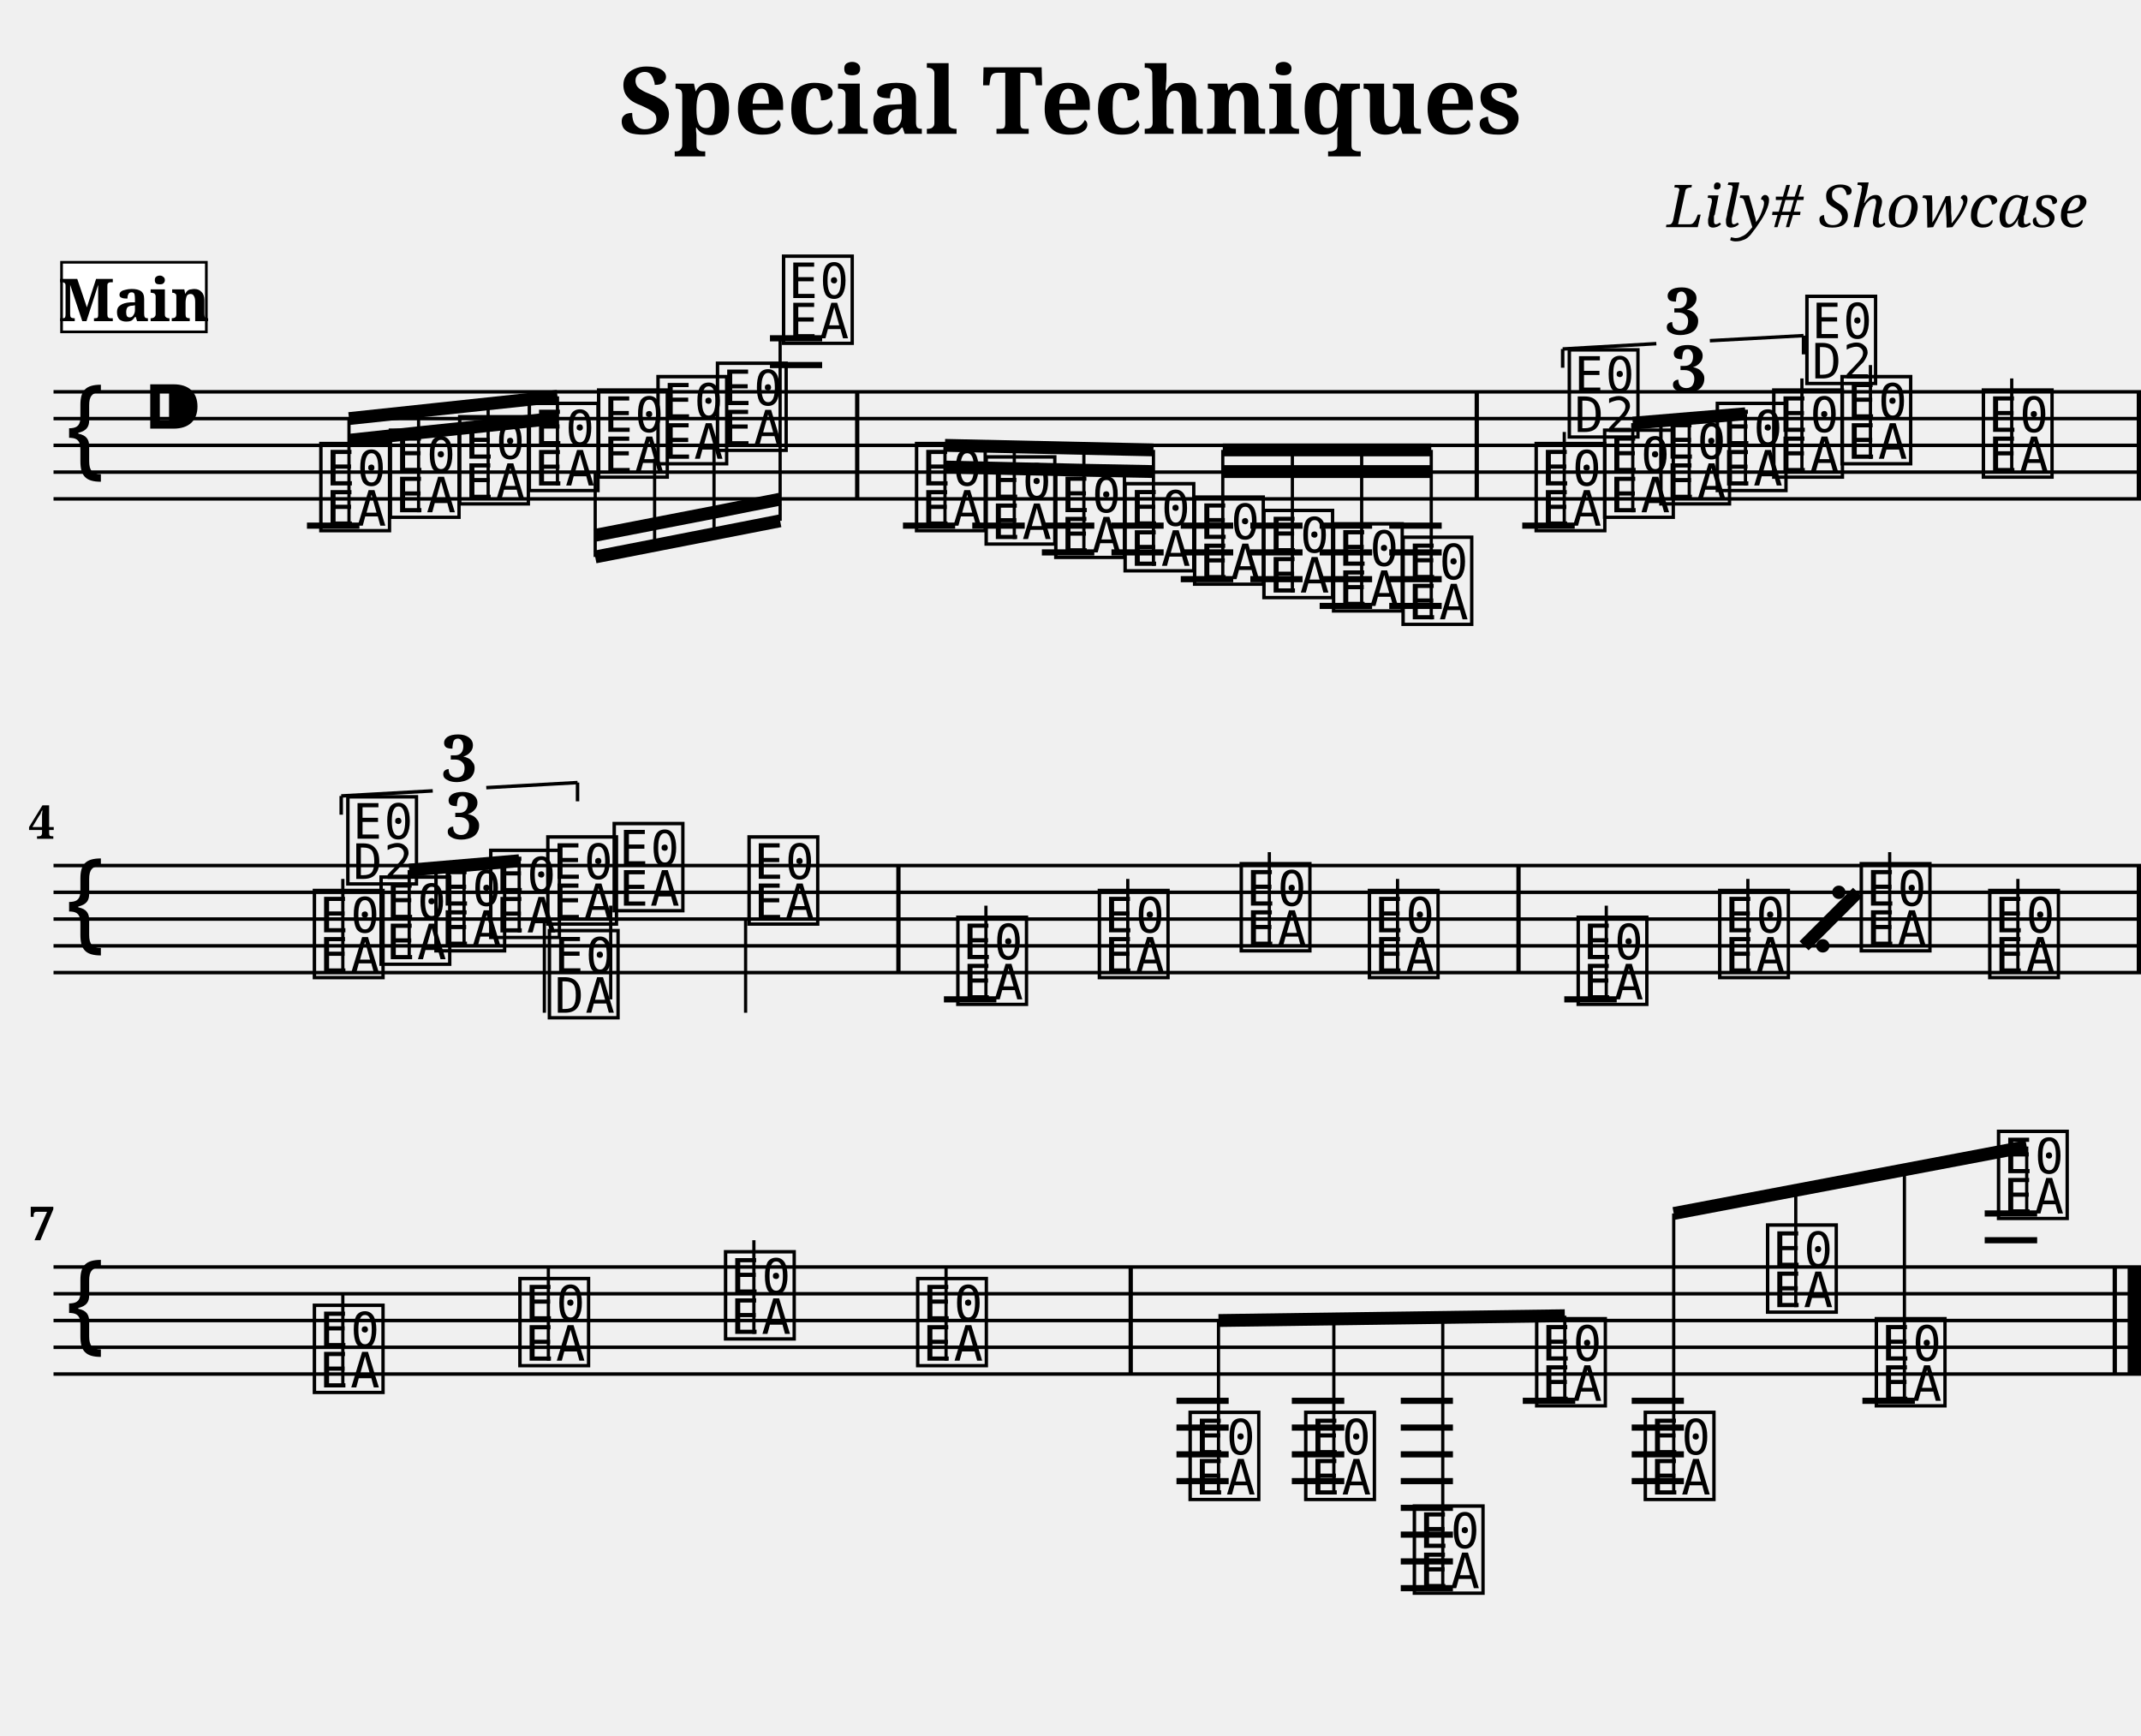
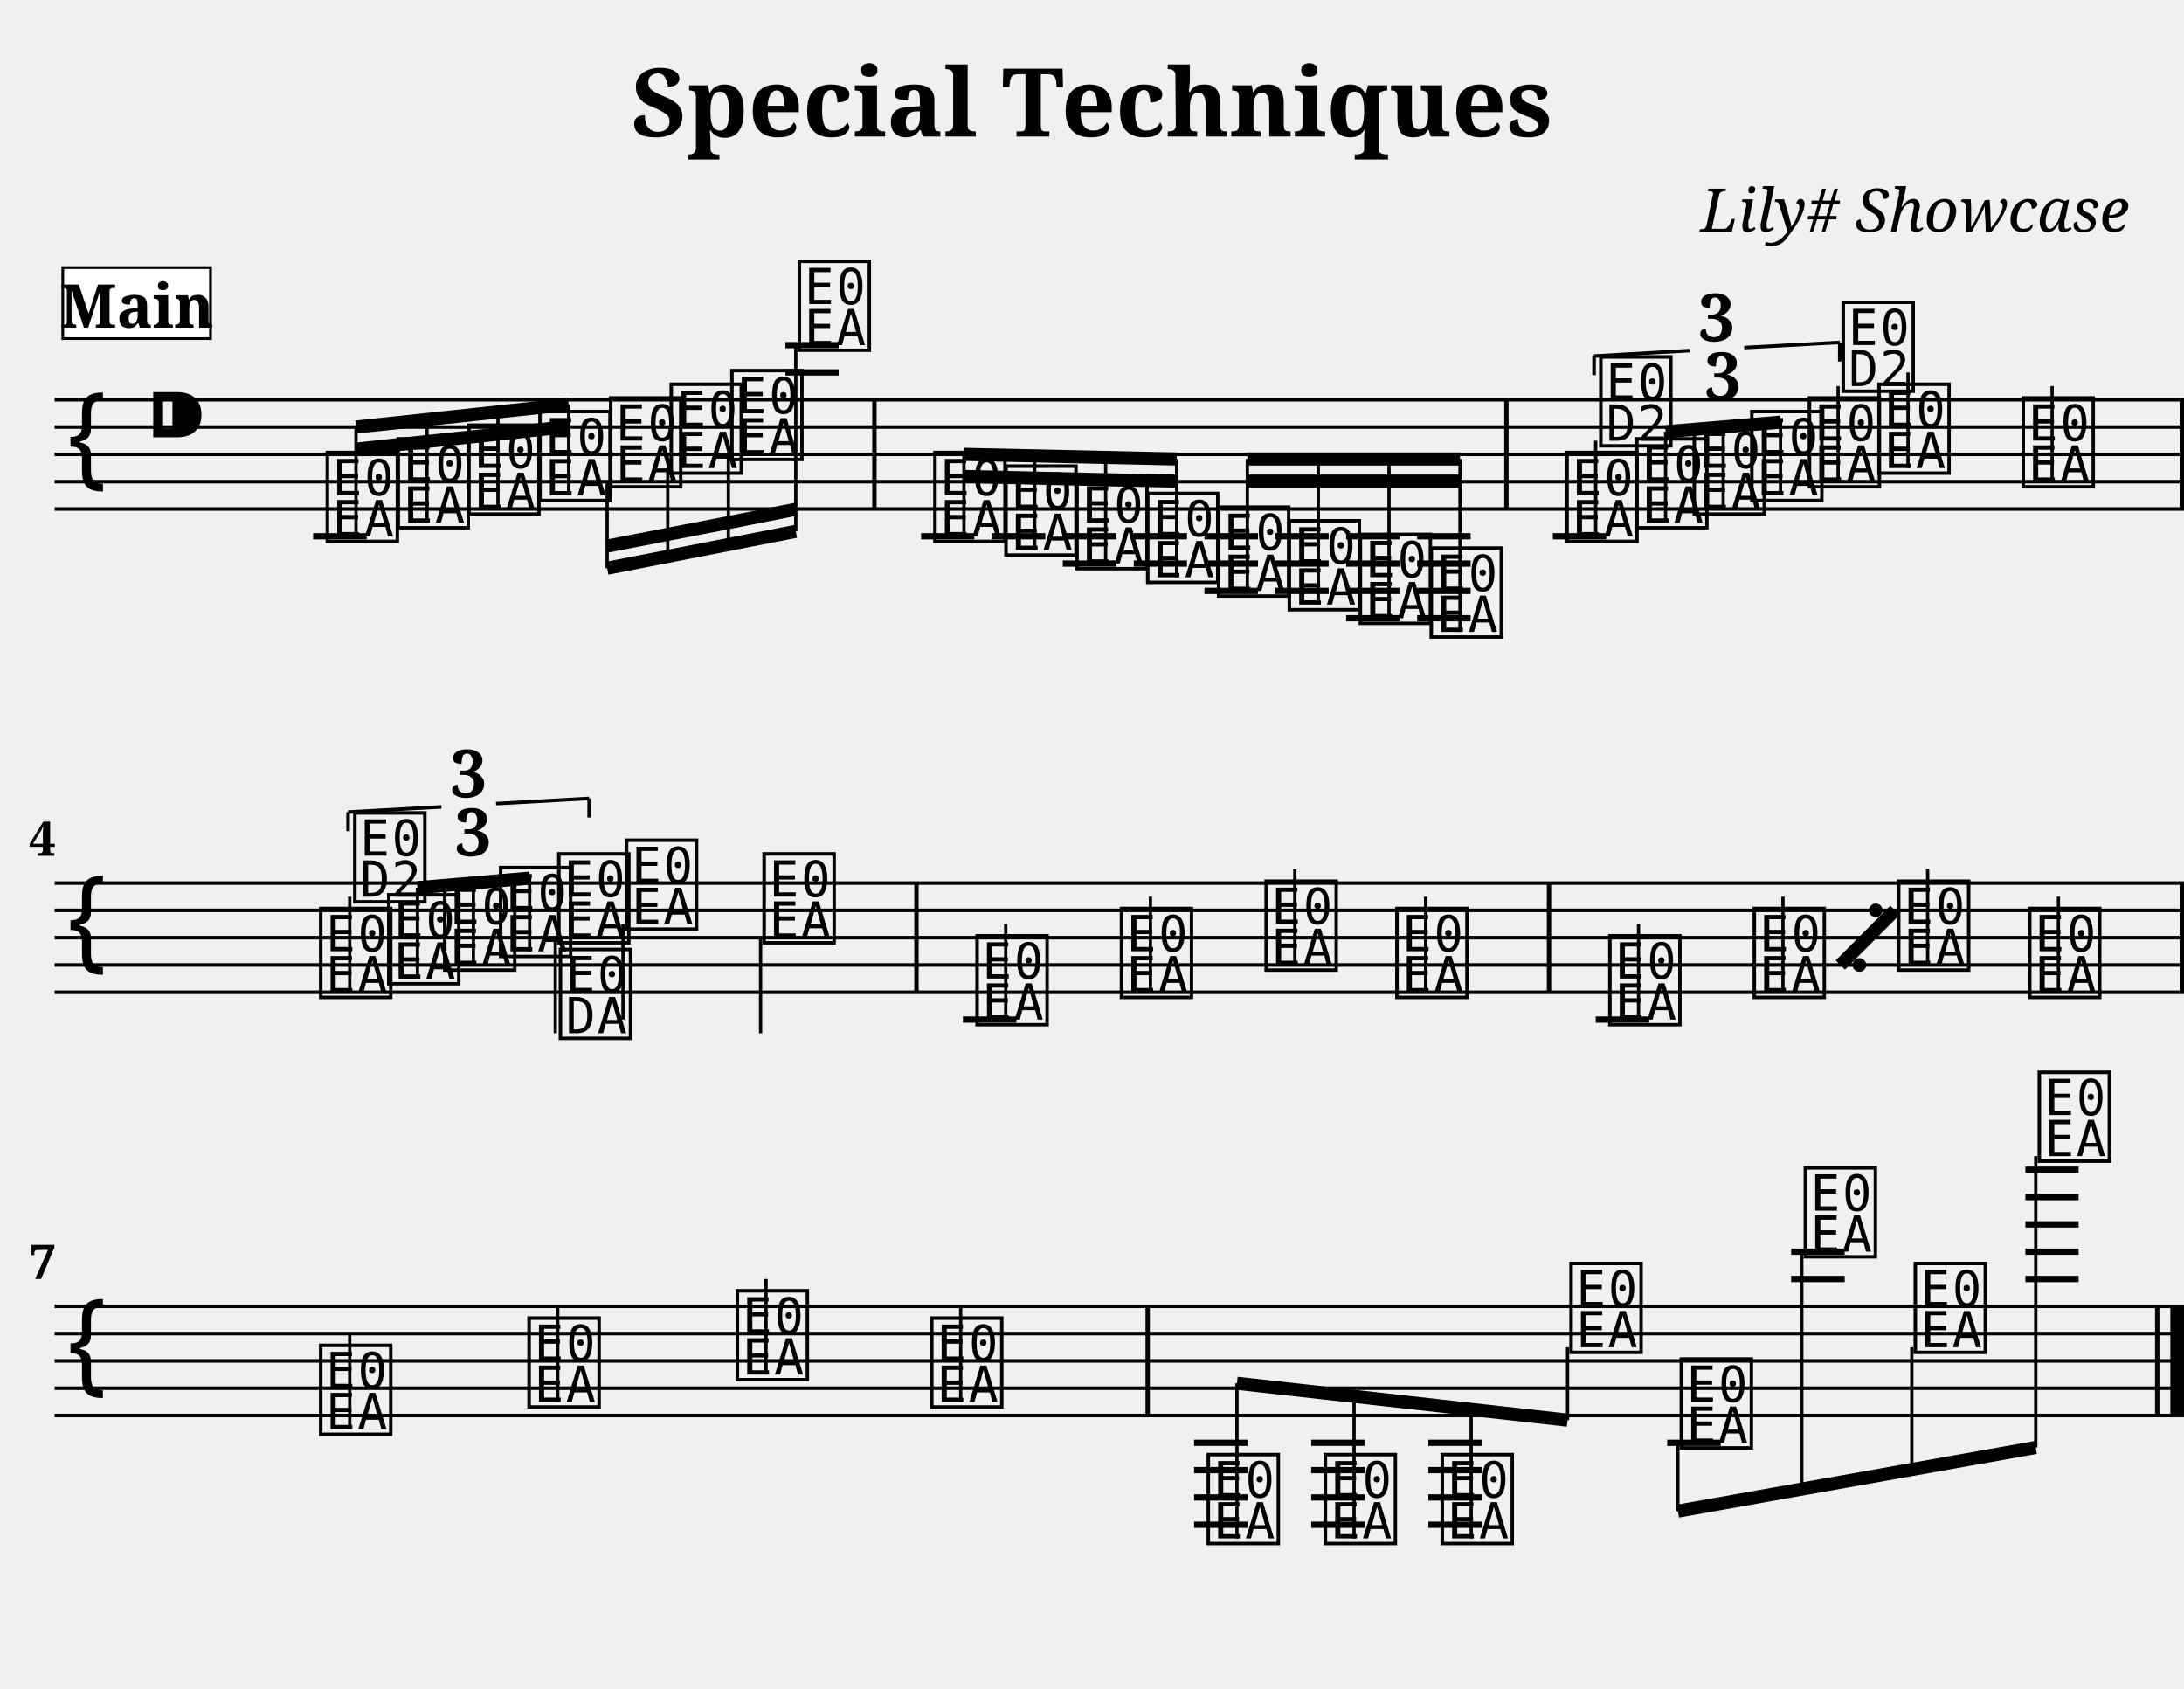
- <svg xmlns="http://www.w3.org/2000/svg" width="800.0" height="648.4" viewBox="0 0 80.00 64.84">
+ <svg xmlns="http://www.w3.org/2000/svg" width="800.0" height="618.4" viewBox="0 0 80.00 61.84">
  <style>
  @font-face { font-family: 'Emmentaler'; src: local('Emmentaler'); }
  .music { font-family: 'Emmentaler', serif; }
</style>
  <text x="40.00" y="5.00" font-size="3.49" font-family="serif" font-weight="bold" text-anchor="middle">Special Techniques</text>
  <text x="78.00" y="8.49" font-size="2.20" font-family="serif" font-style="italic" text-anchor="end">Lily# Showcase</text>
  <g transform="translate(2.00,0.00) scale(1,1)">
    <line x1="0.00" y1="14.64" x2="78.00" y2="14.64" stroke="#000000" stroke-width="0.130" />
    <line x1="0.00" y1="15.64" x2="78.00" y2="15.64" stroke="#000000" stroke-width="0.130" />
    <line x1="0.00" y1="16.64" x2="78.00" y2="16.64" stroke="#000000" stroke-width="0.130" />
    <line x1="0.00" y1="17.64" x2="78.00" y2="17.64" stroke="#000000" stroke-width="0.130" />
    <line x1="0.00" y1="18.64" x2="78.00" y2="18.64" stroke="#000000" stroke-width="0.130" />
    <text class="music" x="0.30" y="17.64" font-size="4.00"></text>
    <text class="music" x="3.30" y="16.64" font-size="4.00"></text>
    <text class="music" x="9.80" y="19.64" font-size="4.00" data-pos="222"></text>
    <text class="music" x="12.40" y="19.14" font-size="4.00" data-pos="295"></text>
    <text class="music" x="14.99" y="18.64" font-size="4.00" data-pos="297"></text>
    <text class="music" x="17.59" y="18.14" font-size="4.00" data-pos="299"></text>
    <text class="music" x="20.18" y="17.64" font-size="4.00" data-pos="301"></text>
    <text class="music" x="22.40" y="17.14" font-size="4.00" data-pos="303"></text>
    <text class="music" x="24.62" y="16.64" font-size="4.00" data-pos="305"></text>
    <text class="music" x="27.09" y="12.64" font-size="4.00" data-pos="307"></text>
    <text class="music" x="32.06" y="19.64" font-size="4.00" data-pos="337"></text>
    <text class="music" x="34.66" y="20.14" font-size="4.00" data-pos="408"></text>
    <text class="music" x="37.26" y="20.64" font-size="4.00" data-pos="410"></text>
    <text class="music" x="39.85" y="21.14" font-size="4.00" data-pos="412"></text>
    <text class="music" x="42.45" y="21.64" font-size="4.00" data-pos="414"></text>
    <text class="music" x="45.04" y="22.14" font-size="4.00" data-pos="416"></text>
    <text class="music" x="47.64" y="22.64" font-size="4.00" data-pos="418"></text>
    <text class="music" x="50.24" y="23.14" font-size="4.00" data-pos="420"></text>
    <text class="music" x="55.21" y="19.64" font-size="4.00" data-pos="512"></text>
    <line x1="56.45" y1="19.64" x2="56.45" y2="16.14" stroke="#000000" stroke-width="0.120" />
    <text class="music" x="56.45" y="16.14" font-size="4.00"></text>
    <text class="music" x="57.77" y="19.14" font-size="4.00" data-pos="528"></text>
    <text class="music" x="59.87" y="18.64" font-size="4.00" data-pos="531"></text>
    <text class="music" x="61.98" y="18.14" font-size="4.00" data-pos="533"></text>
    <text class="music" x="64.09" y="17.64" font-size="4.00" data-pos="537"></text>
    <line x1="65.33" y1="17.64" x2="65.33" y2="14.14" stroke="#000000" stroke-width="0.120" />
    <text class="music" x="65.33" y="14.14" font-size="4.00"></text>
    <text class="music" x="66.64" y="17.14" font-size="4.00" data-pos="541"></text>
    <line x1="67.89" y1="17.14" x2="67.89" y2="13.64" stroke="#000000" stroke-width="0.120" />
    <text class="music" x="71.92" y="17.64" font-size="4.00" data-pos="544"></text>
    <line x1="73.17" y1="17.64" x2="73.17" y2="14.14" stroke="#000000" stroke-width="0.120" />
    <line x1="9.47" y1="19.64" x2="11.43" y2="19.64" stroke="#000000" stroke-width="0.230" />
    <line x1="26.77" y1="13.64" x2="28.72" y2="13.64" stroke="#000000" stroke-width="0.230" />
    <line x1="26.77" y1="12.64" x2="28.72" y2="12.64" stroke="#000000" stroke-width="0.230" />
    <line x1="31.74" y1="19.64" x2="33.69" y2="19.64" stroke="#000000" stroke-width="0.230" />
    <line x1="34.33" y1="19.64" x2="36.29" y2="19.64" stroke="#000000" stroke-width="0.230" />
    <line x1="36.93" y1="19.64" x2="38.89" y2="19.64" stroke="#000000" stroke-width="0.230" />
    <line x1="36.93" y1="20.64" x2="38.89" y2="20.64" stroke="#000000" stroke-width="0.230" />
    <line x1="39.53" y1="19.64" x2="41.48" y2="19.64" stroke="#000000" stroke-width="0.230" />
    <line x1="39.53" y1="20.64" x2="41.48" y2="20.64" stroke="#000000" stroke-width="0.230" />
    <line x1="42.12" y1="19.64" x2="44.08" y2="19.64" stroke="#000000" stroke-width="0.230" />
    <line x1="42.12" y1="20.64" x2="44.08" y2="20.64" stroke="#000000" stroke-width="0.230" />
    <line x1="42.12" y1="21.64" x2="44.08" y2="21.64" stroke="#000000" stroke-width="0.230" />
    <line x1="44.72" y1="19.64" x2="46.67" y2="19.64" stroke="#000000" stroke-width="0.230" />
    <line x1="44.72" y1="20.64" x2="46.67" y2="20.64" stroke="#000000" stroke-width="0.230" />
    <line x1="44.72" y1="21.64" x2="46.67" y2="21.64" stroke="#000000" stroke-width="0.230" />
    <line x1="47.31" y1="19.64" x2="49.27" y2="19.64" stroke="#000000" stroke-width="0.230" />
    <line x1="47.31" y1="20.64" x2="49.27" y2="20.64" stroke="#000000" stroke-width="0.230" />
    <line x1="47.31" y1="21.64" x2="49.27" y2="21.64" stroke="#000000" stroke-width="0.230" />
    <line x1="47.31" y1="22.64" x2="49.27" y2="22.64" stroke="#000000" stroke-width="0.230" />
    <line x1="49.91" y1="19.64" x2="51.87" y2="19.64" stroke="#000000" stroke-width="0.230" />
    <line x1="49.91" y1="20.64" x2="51.87" y2="20.64" stroke="#000000" stroke-width="0.230" />
    <line x1="49.91" y1="21.64" x2="51.87" y2="21.64" stroke="#000000" stroke-width="0.230" />
    <line x1="49.91" y1="22.64" x2="51.87" y2="22.64" stroke="#000000" stroke-width="0.230" />
    <line x1="54.88" y1="19.64" x2="56.84" y2="19.64" stroke="#000000" stroke-width="0.230" />
    <rect x="29.95" y="14.64" width="0.16" height="4.00" fill="#000000" />
    <rect x="53.10" y="14.64" width="0.16" height="4.00" fill="#000000" />
    <rect x="77.84" y="14.64" width="0.16" height="4.00" fill="#000000" />
    <line x1="11.04" y1="15.64" x2="18.83" y2="14.81" stroke="#000000" stroke-width="0.480" />
    <line x1="11.04" y1="16.45" x2="13.64" y2="16.17" stroke="#000000" stroke-width="0.480" />
    <line x1="13.64" y1="16.17" x2="16.24" y2="15.90" stroke="#000000" stroke-width="0.480" />
    <line x1="16.24" y1="15.90" x2="18.83" y2="15.62" stroke="#000000" stroke-width="0.480" />
    <line x1="11.04" y1="19.64" x2="11.04" y2="15.64" stroke="#000000" stroke-width="0.120" />
    <line x1="13.64" y1="19.14" x2="13.64" y2="15.36" stroke="#000000" stroke-width="0.120" />
    <line x1="16.24" y1="18.64" x2="16.24" y2="15.09" stroke="#000000" stroke-width="0.120" />
    <line x1="18.83" y1="18.14" x2="18.83" y2="14.81" stroke="#000000" stroke-width="0.120" />
    <line x1="20.24" y1="20.81" x2="27.15" y2="19.46" stroke="#000000" stroke-width="0.480" />
    <line x1="20.24" y1="20.00" x2="22.46" y2="19.57" stroke="#000000" stroke-width="0.480" />
    <line x1="22.46" y1="19.57" x2="24.68" y2="19.14" stroke="#000000" stroke-width="0.480" />
    <line x1="24.68" y1="19.14" x2="27.15" y2="18.65" stroke="#000000" stroke-width="0.480" />
    <line x1="20.24" y1="17.64" x2="20.24" y2="20.81" stroke="#000000" stroke-width="0.120" />
    <line x1="22.46" y1="17.14" x2="22.46" y2="20.38" stroke="#000000" stroke-width="0.120" />
    <line x1="24.68" y1="16.64" x2="24.68" y2="19.95" stroke="#000000" stroke-width="0.120" />
    <line x1="27.15" y1="12.64" x2="27.15" y2="19.46" stroke="#000000" stroke-width="0.120" />
    <line x1="33.31" y1="16.64" x2="41.10" y2="16.81" stroke="#000000" stroke-width="0.480" />
    <line x1="33.31" y1="17.45" x2="35.90" y2="17.51" stroke="#000000" stroke-width="0.480" />
    <line x1="35.90" y1="17.51" x2="38.50" y2="17.57" stroke="#000000" stroke-width="0.480" />
    <line x1="38.50" y1="17.57" x2="41.10" y2="17.62" stroke="#000000" stroke-width="0.480" />
    <line x1="33.31" y1="19.64" x2="33.31" y2="16.64" stroke="#000000" stroke-width="0.120" />
    <line x1="35.90" y1="20.14" x2="35.90" y2="16.70" stroke="#000000" stroke-width="0.120" />
    <line x1="38.50" y1="20.64" x2="38.50" y2="16.76" stroke="#000000" stroke-width="0.120" />
    <line x1="41.10" y1="21.14" x2="41.10" y2="16.81" stroke="#000000" stroke-width="0.120" />
    <line x1="43.69" y1="16.81" x2="51.48" y2="16.81" stroke="#000000" stroke-width="0.480" />
    <line x1="43.69" y1="17.62" x2="46.29" y2="17.62" stroke="#000000" stroke-width="0.480" />
    <line x1="46.29" y1="17.62" x2="48.88" y2="17.62" stroke="#000000" stroke-width="0.480" />
    <line x1="48.88" y1="17.62" x2="51.48" y2="17.62" stroke="#000000" stroke-width="0.480" />
    <line x1="43.69" y1="21.64" x2="43.69" y2="16.81" stroke="#000000" stroke-width="0.120" />
    <line x1="46.29" y1="22.14" x2="46.29" y2="16.81" stroke="#000000" stroke-width="0.120" />
    <line x1="48.88" y1="22.64" x2="48.88" y2="16.81" stroke="#000000" stroke-width="0.120" />
    <line x1="51.48" y1="23.14" x2="51.48" y2="16.81" stroke="#000000" stroke-width="0.120" />
    <line x1="59.01" y1="15.81" x2="63.22" y2="15.46" stroke="#000000" stroke-width="0.480" />
    <line x1="59.01" y1="19.14" x2="59.01" y2="15.81" stroke="#000000" stroke-width="0.120" />
    <line x1="61.12" y1="18.64" x2="61.12" y2="15.64" stroke="#000000" stroke-width="0.120" />
    <line x1="63.22" y1="18.14" x2="63.22" y2="15.46" stroke="#000000" stroke-width="0.120" />
    <line x1="0.00" y1="32.34" x2="78.00" y2="32.34" stroke="#000000" stroke-width="0.130" />
    <line x1="0.00" y1="33.34" x2="78.00" y2="33.34" stroke="#000000" stroke-width="0.130" />
    <line x1="0.00" y1="34.34" x2="78.00" y2="34.34" stroke="#000000" stroke-width="0.130" />
    <line x1="0.00" y1="35.34" x2="78.00" y2="35.34" stroke="#000000" stroke-width="0.130" />
    <line x1="0.00" y1="36.34" x2="78.00" y2="36.34" stroke="#000000" stroke-width="0.130" />
    <text class="music" x="0.30" y="35.34" font-size="4.00"></text>
    <text class="music" x="9.56" y="36.34" font-size="4.00" data-pos="563"></text>
    <line x1="10.81" y1="36.34" x2="10.81" y2="32.84" stroke="#000000" stroke-width="0.120" />
    <text class="music" x="10.81" y="32.84" font-size="4.00"></text>
    <text class="music" x="12.05" y="35.84" font-size="4.00" data-pos="579"></text>
    <text class="music" x="14.10" y="35.34" font-size="4.00" data-pos="582"></text>
    <text class="music" x="16.15" y="34.84" font-size="4.00" data-pos="584"></text>
    <text class="music" x="18.28" y="34.34" font-size="4.00" data-pos="588"></text>
    <line x1="18.34" y1="34.34" x2="18.34" y2="37.84" stroke="#000000" stroke-width="0.120" />
    <text class="music" x="18.34" y="37.84" font-size="4.00"></text>
    <text class="music" x="20.76" y="33.84" font-size="4.00" data-pos="592"></text>
    <line x1="20.82" y1="33.84" x2="20.82" y2="37.34" stroke="#000000" stroke-width="0.120" />
    <text class="music" x="25.80" y="34.34" font-size="4.00" data-pos="595"></text>
    <line x1="25.86" y1="34.34" x2="25.86" y2="37.84" stroke="#000000" stroke-width="0.120" />
    <text class="music" x="33.60" y="37.34" font-size="4.00" data-pos="695"></text>
    <line x1="34.84" y1="37.34" x2="34.84" y2="33.84" stroke="#000000" stroke-width="0.120" />
    <text class="music" x="38.89" y="36.34" font-size="4.00" data-pos="698"></text>
    <line x1="40.14" y1="36.34" x2="40.14" y2="32.84" stroke="#000000" stroke-width="0.120" />
    <text class="music" x="44.19" y="35.34" font-size="4.00" data-pos="700"></text>
    <line x1="45.43" y1="35.34" x2="45.43" y2="31.84" stroke="#000000" stroke-width="0.120" />
    <text class="music" x="48.98" y="36.34" font-size="4.00" data-pos="702"></text>
    <line x1="50.22" y1="36.34" x2="50.22" y2="32.84" stroke="#000000" stroke-width="0.120" />
    <text class="music" x="56.78" y="37.34" font-size="4.00" data-pos="695"></text>
    <line x1="58.02" y1="37.34" x2="58.02" y2="33.84" stroke="#000000" stroke-width="0.120" />
    <text class="music" x="62.07" y="36.34" font-size="4.00" data-pos="698"></text>
    <line x1="63.31" y1="36.34" x2="63.31" y2="32.84" stroke="#000000" stroke-width="0.120" />
    <text class="music" x="67.36" y="35.34" font-size="4.00" data-pos="700"></text>
    <line x1="68.61" y1="35.34" x2="68.61" y2="31.84" stroke="#000000" stroke-width="0.120" />
    <text class="music" x="72.16" y="36.34" font-size="4.00" data-pos="702"></text>
    <line x1="73.40" y1="36.34" x2="73.40" y2="32.84" stroke="#000000" stroke-width="0.120" />
    <line x1="33.27" y1="37.34" x2="35.23" y2="37.34" stroke="#000000" stroke-width="0.230" />
    <line x1="56.45" y1="37.34" x2="58.41" y2="37.34" stroke="#000000" stroke-width="0.230" />
    <rect x="31.49" y="32.34" width="0.16" height="4.00" fill="#000000" />
    <rect x="54.66" y="32.34" width="0.16" height="4.00" fill="#000000" />
    <rect x="77.84" y="32.34" width="0.16" height="4.00" fill="#000000" />
    <line x1="13.29" y1="32.51" x2="17.40" y2="32.16" stroke="#000000" stroke-width="0.480" />
    <line x1="13.29" y1="35.84" x2="13.29" y2="32.51" stroke="#000000" stroke-width="0.120" />
    <line x1="15.34" y1="35.34" x2="15.34" y2="32.34" stroke="#000000" stroke-width="0.120" />
    <line x1="17.40" y1="34.84" x2="17.40" y2="32.16" stroke="#000000" stroke-width="0.120" />
-     <line x1="0.00" y1="47.34" x2="78.00" y2="47.34" stroke="#000000" stroke-width="0.130" />
-     <line x1="0.00" y1="48.34" x2="78.00" y2="48.34" stroke="#000000" stroke-width="0.130" />
-     <line x1="0.00" y1="49.34" x2="78.00" y2="49.34" stroke="#000000" stroke-width="0.130" />
-     <line x1="0.00" y1="50.34" x2="78.00" y2="50.34" stroke="#000000" stroke-width="0.130" />
-     <line x1="0.00" y1="51.34" x2="78.00" y2="51.34" stroke="#000000" stroke-width="0.130" />
-     <text class="music" x="0.30" y="50.34" font-size="4.00"></text>
-     <text class="music" x="9.56" y="51.84" font-size="4.00" data-pos="708"></text>
-     <line x1="10.81" y1="51.84" x2="10.81" y2="48.34" stroke="#000000" stroke-width="0.120" />
-     <text class="music" x="17.24" y="50.84" font-size="4.00" data-pos="713"></text>
-     <line x1="18.49" y1="50.84" x2="18.49" y2="47.34" stroke="#000000" stroke-width="0.120" />
-     <text class="music" x="24.92" y="49.84" font-size="4.00" data-pos="715"></text>
-     <line x1="26.17" y1="49.84" x2="26.17" y2="46.34" stroke="#000000" stroke-width="0.120" />
-     <text class="music" x="32.10" y="50.84" font-size="4.00" data-pos="717"></text>
-     <line x1="33.35" y1="50.84" x2="33.35" y2="47.34" stroke="#000000" stroke-width="0.120" />
-     <text class="music" x="42.28" y="55.84" font-size="4.00" data-pos="743"></text>
-     <text class="music" x="46.60" y="55.84" font-size="4.00" data-pos="800"></text>
-     <text class="music" x="50.66" y="59.34" font-size="4.00" data-pos="802"></text>
-     <text class="music" x="55.23" y="52.34" font-size="4.00" data-pos="805"></text>
-     <text class="music" x="59.29" y="55.84" font-size="4.00" data-pos="809"></text>
-     <text class="music" x="63.86" y="48.84" font-size="4.00" data-pos="812"></text>
-     <text class="music" x="67.92" y="52.34" font-size="4.00" data-pos="816"></text>
-     <text class="music" x="72.49" y="45.34" font-size="4.00" data-pos="819"></text>
-     <line x1="41.96" y1="52.34" x2="43.91" y2="52.34" stroke="#000000" stroke-width="0.230" />
-     <line x1="41.96" y1="53.34" x2="43.91" y2="53.34" stroke="#000000" stroke-width="0.230" />
-     <line x1="41.96" y1="54.34" x2="43.91" y2="54.34" stroke="#000000" stroke-width="0.230" />
-     <line x1="41.96" y1="55.34" x2="43.91" y2="55.34" stroke="#000000" stroke-width="0.230" />
-     <line x1="46.27" y1="52.34" x2="48.23" y2="52.34" stroke="#000000" stroke-width="0.230" />
-     <line x1="46.27" y1="53.34" x2="48.23" y2="53.34" stroke="#000000" stroke-width="0.230" />
-     <line x1="46.27" y1="54.34" x2="48.23" y2="54.34" stroke="#000000" stroke-width="0.230" />
-     <line x1="46.27" y1="55.34" x2="48.23" y2="55.34" stroke="#000000" stroke-width="0.230" />
-     <line x1="50.34" y1="52.34" x2="52.29" y2="52.34" stroke="#000000" stroke-width="0.230" />
-     <line x1="50.34" y1="53.34" x2="52.29" y2="53.34" stroke="#000000" stroke-width="0.230" />
-     <line x1="50.34" y1="54.34" x2="52.29" y2="54.34" stroke="#000000" stroke-width="0.230" />
-     <line x1="50.34" y1="55.34" x2="52.29" y2="55.34" stroke="#000000" stroke-width="0.230" />
-     <line x1="50.34" y1="56.34" x2="52.29" y2="56.34" stroke="#000000" stroke-width="0.230" />
-     <line x1="50.34" y1="57.34" x2="52.29" y2="57.34" stroke="#000000" stroke-width="0.230" />
-     <line x1="50.34" y1="58.34" x2="52.29" y2="58.34" stroke="#000000" stroke-width="0.230" />
-     <line x1="50.34" y1="59.34" x2="52.29" y2="59.34" stroke="#000000" stroke-width="0.230" />
-     <line x1="54.90" y1="52.34" x2="56.86" y2="52.34" stroke="#000000" stroke-width="0.230" />
-     <line x1="58.97" y1="52.34" x2="60.92" y2="52.34" stroke="#000000" stroke-width="0.230" />
-     <line x1="58.97" y1="53.34" x2="60.92" y2="53.34" stroke="#000000" stroke-width="0.230" />
-     <line x1="58.97" y1="54.34" x2="60.92" y2="54.34" stroke="#000000" stroke-width="0.230" />
-     <line x1="58.97" y1="55.34" x2="60.92" y2="55.34" stroke="#000000" stroke-width="0.230" />
-     <line x1="67.59" y1="52.34" x2="69.55" y2="52.34" stroke="#000000" stroke-width="0.230" />
-     <line x1="72.16" y1="46.34" x2="74.12" y2="46.34" stroke="#000000" stroke-width="0.230" />
-     <line x1="72.16" y1="45.34" x2="74.12" y2="45.34" stroke="#000000" stroke-width="0.230" />
-     <rect x="40.17" y="47.34" width="0.16" height="4.00" fill="#000000" />
-     <rect x="76.94" y="47.34" width="0.16" height="4.00" fill="#000000" />
-     <rect x="77.50" y="47.34" width="0.50" height="4.00" fill="#000000" />
-     <line x1="43.53" y1="49.34" x2="56.47" y2="49.16" stroke="#000000" stroke-width="0.480" />
-     <line x1="43.53" y1="55.84" x2="43.53" y2="49.34" stroke="#000000" stroke-width="0.120" />
-     <line x1="47.84" y1="55.84" x2="47.84" y2="49.28" stroke="#000000" stroke-width="0.120" />
-     <line x1="51.91" y1="59.34" x2="51.91" y2="49.23" stroke="#000000" stroke-width="0.120" />
-     <line x1="56.47" y1="52.34" x2="56.47" y2="49.16" stroke="#000000" stroke-width="0.120" />
-     <line x1="60.54" y1="45.34" x2="73.73" y2="42.84" stroke="#000000" stroke-width="0.480" />
-     <line x1="60.54" y1="55.84" x2="60.54" y2="45.34" stroke="#000000" stroke-width="0.120" />
-     <line x1="65.10" y1="48.84" x2="65.10" y2="44.47" stroke="#000000" stroke-width="0.120" />
-     <line x1="69.16" y1="52.34" x2="69.16" y2="43.70" stroke="#000000" stroke-width="0.120" />
-     <line x1="73.73" y1="45.34" x2="73.73" y2="42.84" stroke="#000000" stroke-width="0.120" />
+     <line x1="0.00" y1="47.84" x2="78.00" y2="47.84" stroke="#000000" stroke-width="0.130" />
+     <line x1="0.00" y1="48.84" x2="78.00" y2="48.84" stroke="#000000" stroke-width="0.130" />
+     <line x1="0.00" y1="49.84" x2="78.00" y2="49.84" stroke="#000000" stroke-width="0.130" />
+     <line x1="0.00" y1="50.84" x2="78.00" y2="50.84" stroke="#000000" stroke-width="0.130" />
+     <line x1="0.00" y1="51.84" x2="78.00" y2="51.84" stroke="#000000" stroke-width="0.130" />
+     <text class="music" x="0.30" y="50.84" font-size="4.00"></text>
+     <text class="music" x="9.56" y="52.34" font-size="4.00" data-pos="708"></text>
+     <line x1="10.81" y1="52.34" x2="10.81" y2="48.84" stroke="#000000" stroke-width="0.120" />
+     <text class="music" x="17.19" y="51.34" font-size="4.00" data-pos="713"></text>
+     <line x1="18.43" y1="51.34" x2="18.43" y2="47.84" stroke="#000000" stroke-width="0.120" />
+     <text class="music" x="24.82" y="50.34" font-size="4.00" data-pos="715"></text>
+     <line x1="26.06" y1="50.34" x2="26.06" y2="46.84" stroke="#000000" stroke-width="0.120" />
+     <text class="music" x="31.94" y="51.34" font-size="4.00" data-pos="717"></text>
+     <line x1="33.19" y1="51.34" x2="33.19" y2="47.84" stroke="#000000" stroke-width="0.120" />
+     <text class="music" x="42.07" y="56.34" font-size="4.00" data-pos="743"></text>
+     <text class="music" x="46.36" y="56.34" font-size="4.00" data-pos="800"></text>
+     <text class="music" x="50.64" y="56.34" font-size="4.00" data-pos="802"></text>
+     <text class="music" x="55.36" y="49.34" font-size="4.00" data-pos="804"></text>
+     <text class="music" x="59.40" y="52.84" font-size="4.00" data-pos="808"></text>
+     <text class="music" x="63.94" y="45.84" font-size="4.00" data-pos="811"></text>
+     <text class="music" x="67.97" y="49.34" font-size="4.00" data-pos="815"></text>
+     <text class="music" x="72.51" y="42.34" font-size="4.00" data-pos="818"></text>
+     <line x1="41.74" y1="52.84" x2="43.70" y2="52.84" stroke="#000000" stroke-width="0.230" />
+     <line x1="41.74" y1="53.84" x2="43.70" y2="53.84" stroke="#000000" stroke-width="0.230" />
+     <line x1="41.74" y1="54.84" x2="43.70" y2="54.84" stroke="#000000" stroke-width="0.230" />
+     <line x1="41.74" y1="55.84" x2="43.70" y2="55.84" stroke="#000000" stroke-width="0.230" />
+     <line x1="46.03" y1="52.84" x2="47.99" y2="52.84" stroke="#000000" stroke-width="0.230" />
+     <line x1="46.03" y1="53.84" x2="47.99" y2="53.84" stroke="#000000" stroke-width="0.230" />
+     <line x1="46.03" y1="54.84" x2="47.99" y2="54.84" stroke="#000000" stroke-width="0.230" />
+     <line x1="46.03" y1="55.84" x2="47.99" y2="55.84" stroke="#000000" stroke-width="0.230" />
+     <line x1="50.32" y1="52.84" x2="52.27" y2="52.84" stroke="#000000" stroke-width="0.230" />
+     <line x1="50.32" y1="53.84" x2="52.27" y2="53.84" stroke="#000000" stroke-width="0.230" />
+     <line x1="50.32" y1="54.84" x2="52.27" y2="54.84" stroke="#000000" stroke-width="0.230" />
+     <line x1="50.32" y1="55.84" x2="52.27" y2="55.84" stroke="#000000" stroke-width="0.230" />
+     <line x1="59.07" y1="52.84" x2="61.03" y2="52.84" stroke="#000000" stroke-width="0.230" />
+     <line x1="63.61" y1="46.84" x2="65.57" y2="46.84" stroke="#000000" stroke-width="0.230" />
+     <line x1="63.61" y1="45.84" x2="65.57" y2="45.84" stroke="#000000" stroke-width="0.230" />
+     <line x1="72.19" y1="46.84" x2="74.14" y2="46.84" stroke="#000000" stroke-width="0.230" />
+     <line x1="72.19" y1="45.84" x2="74.14" y2="45.84" stroke="#000000" stroke-width="0.230" />
+     <line x1="72.19" y1="44.84" x2="74.14" y2="44.84" stroke="#000000" stroke-width="0.230" />
+     <line x1="72.19" y1="43.84" x2="74.14" y2="43.84" stroke="#000000" stroke-width="0.230" />
+     <line x1="72.19" y1="42.84" x2="74.14" y2="42.84" stroke="#000000" stroke-width="0.230" />
+     <rect x="39.96" y="47.84" width="0.16" height="4.00" fill="#000000" />
+     <rect x="76.94" y="47.84" width="0.16" height="4.00" fill="#000000" />
+     <rect x="77.50" y="47.84" width="0.50" height="4.00" fill="#000000" />
+     <line x1="43.31" y1="50.66" x2="55.42" y2="52.01" stroke="#000000" stroke-width="0.480" />
+     <line x1="43.31" y1="56.34" x2="43.31" y2="50.66" stroke="#000000" stroke-width="0.120" />
+     <line x1="47.60" y1="56.34" x2="47.60" y2="51.14" stroke="#000000" stroke-width="0.120" />
+     <line x1="51.89" y1="56.34" x2="51.89" y2="51.62" stroke="#000000" stroke-width="0.120" />
+     <line x1="55.42" y1="49.34" x2="55.42" y2="52.01" stroke="#000000" stroke-width="0.120" />
+     <line x1="59.46" y1="55.34" x2="72.57" y2="53.01" stroke="#000000" stroke-width="0.480" />
+     <line x1="59.46" y1="52.84" x2="59.46" y2="55.34" stroke="#000000" stroke-width="0.120" />
+     <line x1="64.00" y1="45.84" x2="64.00" y2="54.53" stroke="#000000" stroke-width="0.120" />
+     <line x1="68.03" y1="49.34" x2="68.03" y2="53.82" stroke="#000000" stroke-width="0.120" />
+     <line x1="72.57" y1="42.34" x2="72.57" y2="53.01" stroke="#000000" stroke-width="0.120" />
    <text x="61.12" y="14.64" font-size="2.40" font-family="serif" font-weight="bold" text-anchor="middle" fill="#000000" data-pos="515">3</text>
    <line x1="56.39" y1="13.04" x2="56.39" y2="13.74" stroke="#000000" stroke-width="0.130" data-pos="449" />
    <line x1="56.39" y1="13.04" x2="59.89" y2="12.84" stroke="#000000" stroke-width="0.130" data-pos="449" />
    <line x1="61.89" y1="12.73" x2="65.39" y2="12.54" stroke="#000000" stroke-width="0.130" data-pos="449" />
    <line x1="65.39" y1="12.54" x2="65.39" y2="13.24" stroke="#000000" stroke-width="0.130" data-pos="449" />
    <text x="60.89" y="12.49" font-size="2.40" font-family="serif" font-weight="bold" text-anchor="middle" fill="#000000" data-pos="449">3</text>
    <text x="15.34" y="31.34" font-size="2.40" font-family="serif" font-weight="bold" text-anchor="middle" fill="#000000" data-pos="566">3</text>
    <line x1="10.75" y1="29.74" x2="10.75" y2="30.44" stroke="#000000" stroke-width="0.130" data-pos="548" />
    <line x1="10.75" y1="29.74" x2="14.17" y2="29.55" stroke="#000000" stroke-width="0.130" data-pos="548" />
    <line x1="16.17" y1="29.43" x2="19.58" y2="29.24" stroke="#000000" stroke-width="0.130" data-pos="548" />
    <line x1="19.58" y1="29.24" x2="19.58" y2="29.94" stroke="#000000" stroke-width="0.130" data-pos="548" />
    <text x="15.17" y="29.19" font-size="2.40" font-family="serif" font-weight="bold" text-anchor="middle" fill="#000000" data-pos="548">3</text>
    <line x1="65.41" y1="35.34" x2="67.41" y2="33.34" stroke="#000000" stroke-width="0.480" data-pos="625" />
    <circle cx="66.71" cy="33.34" r="0.25" fill="#000000" data-pos="625" />
    <circle cx="66.11" cy="35.34" r="0.25" fill="#000000" data-pos="625" />
    <text x="0.05" y="31.34" font-size="1.75" font-family="serif" font-weight="bold" text-anchor="end" fill="#000000">4</text>
-     <text x="0.05" y="46.34" font-size="1.75" font-family="serif" font-weight="bold" text-anchor="end" fill="#000000">7</text>
+     <text x="0.05" y="46.84" font-size="1.75" font-family="serif" font-weight="bold" text-anchor="end" fill="#000000">7</text>
    <rect x="0.30" y="9.80" width="5.41" height="2.60" fill="#FFFFFF" stroke="#000000" stroke-width="0.100" data-pos="0" />
    <text x="3.01" y="12.00" font-size="2.20" font-family="serif" font-weight="bold" text-anchor="middle" fill="#000000" data-pos="0">Main</text>
  </g>
</svg>
